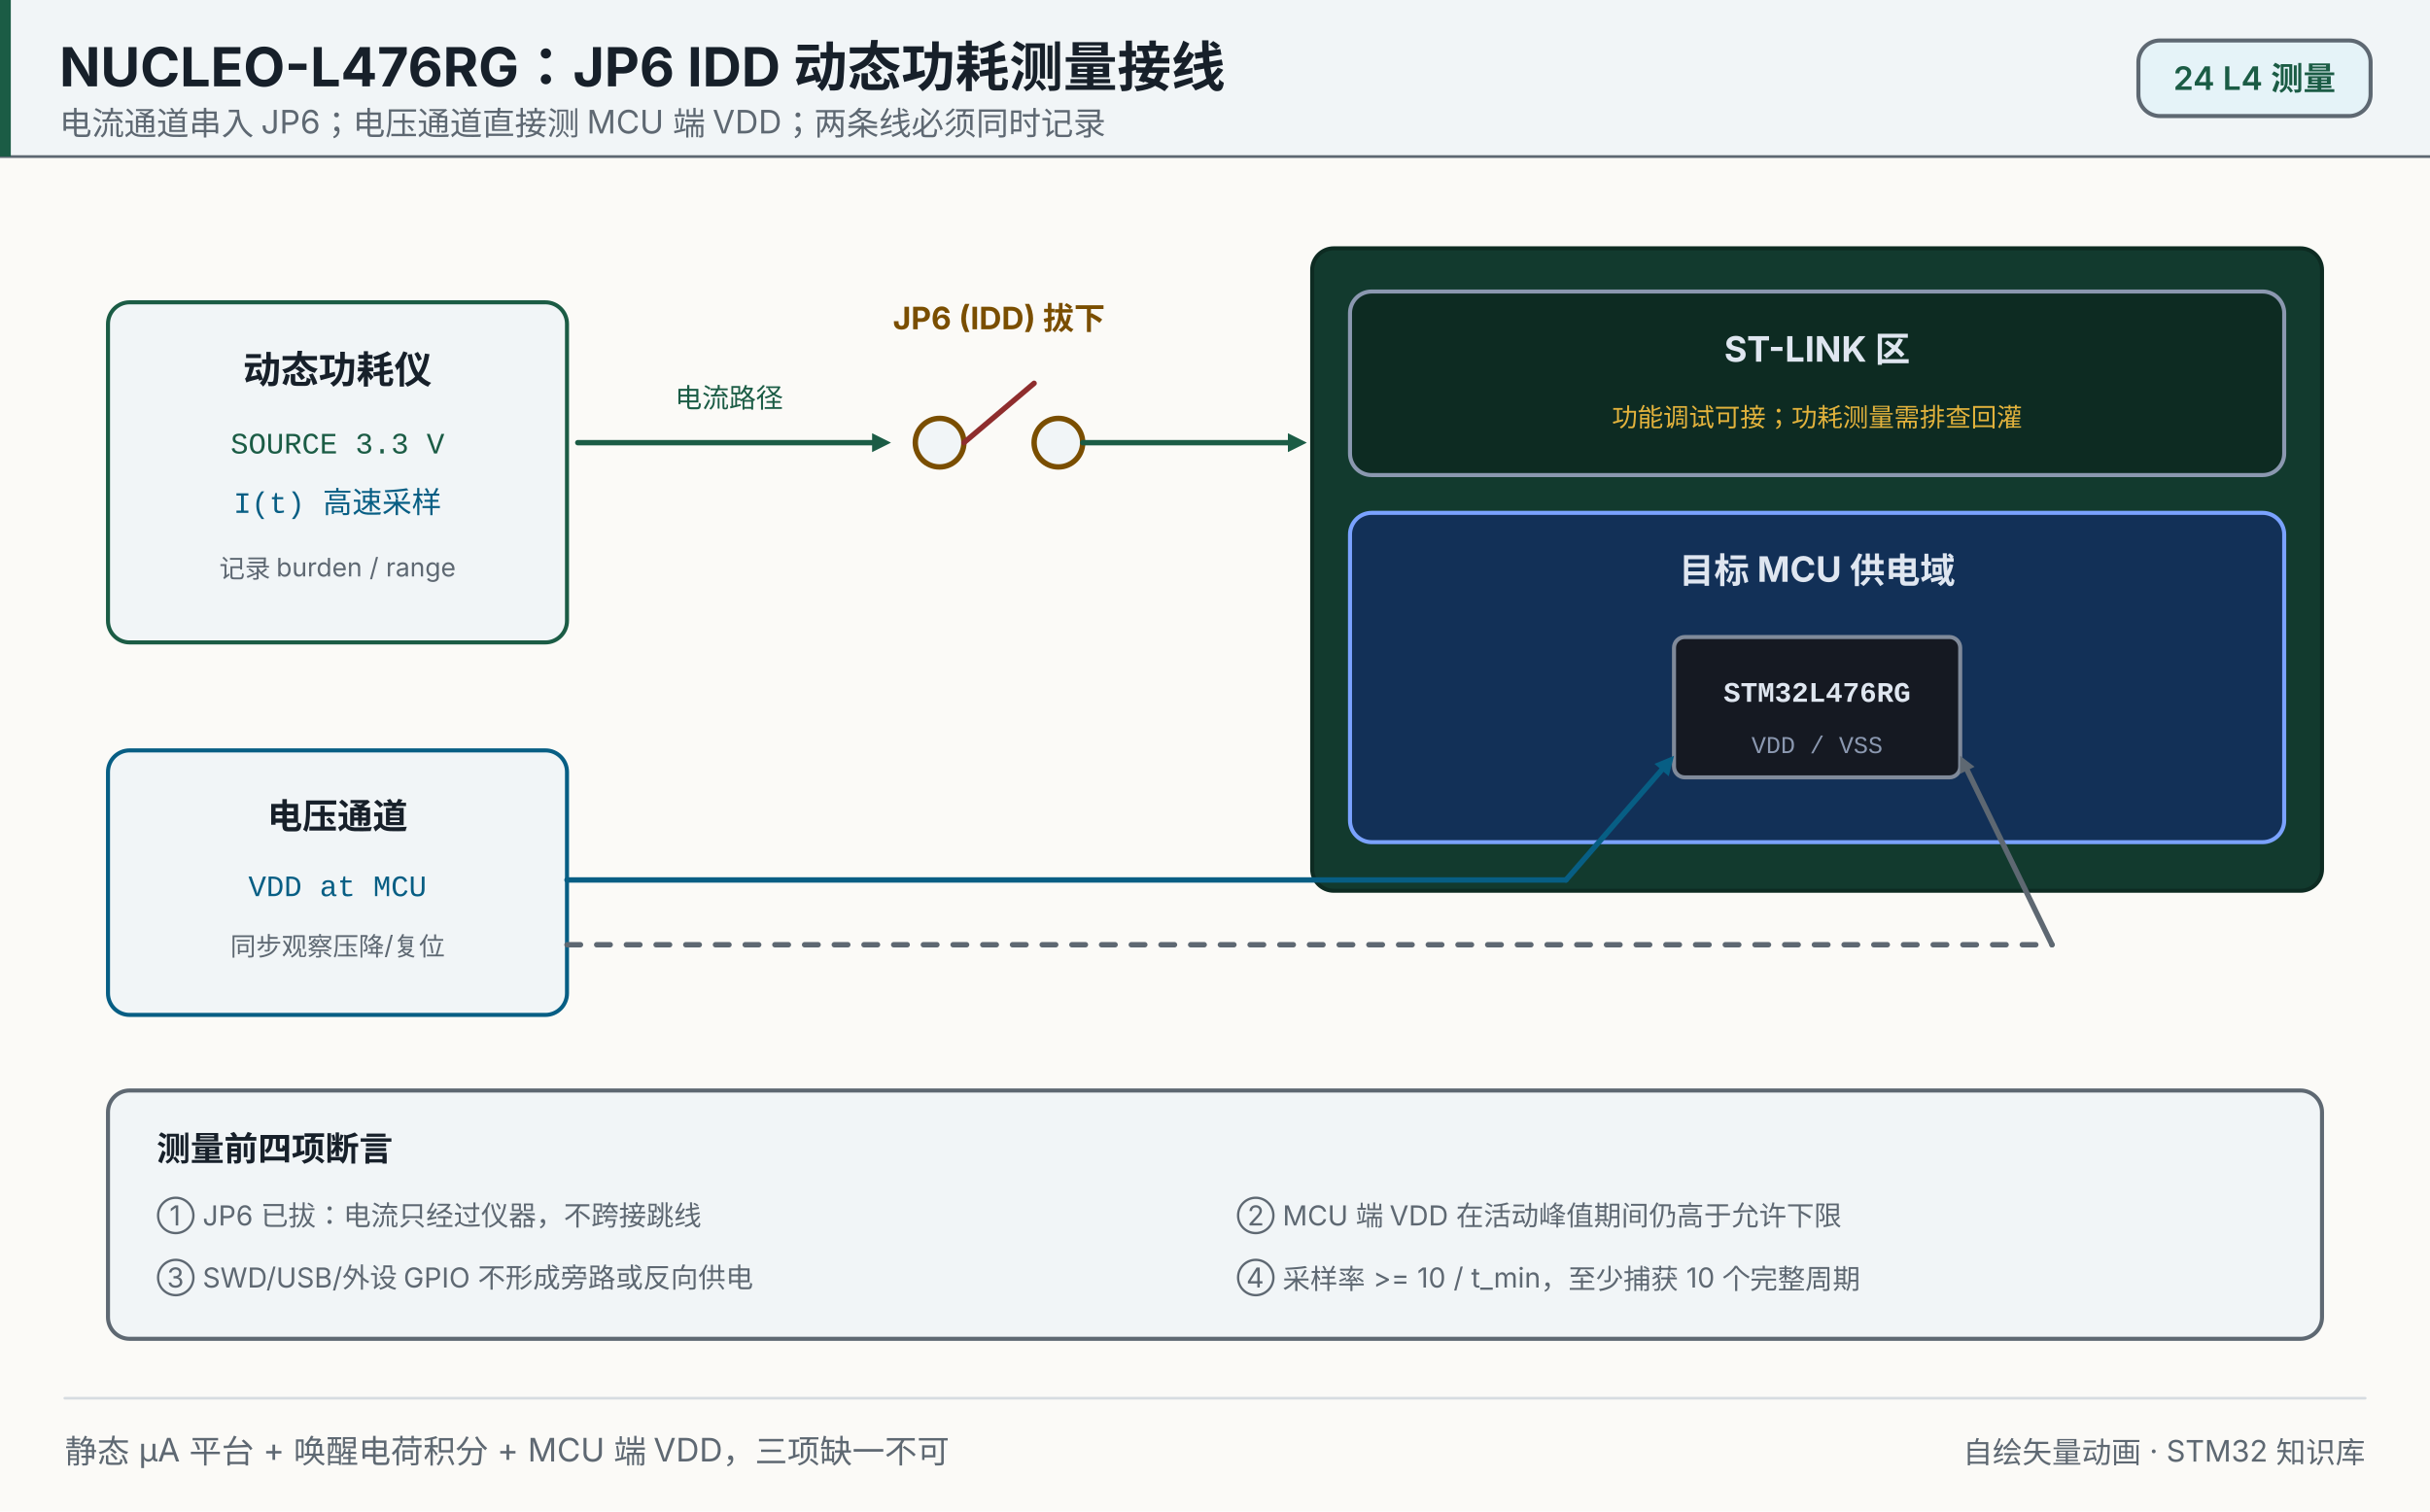
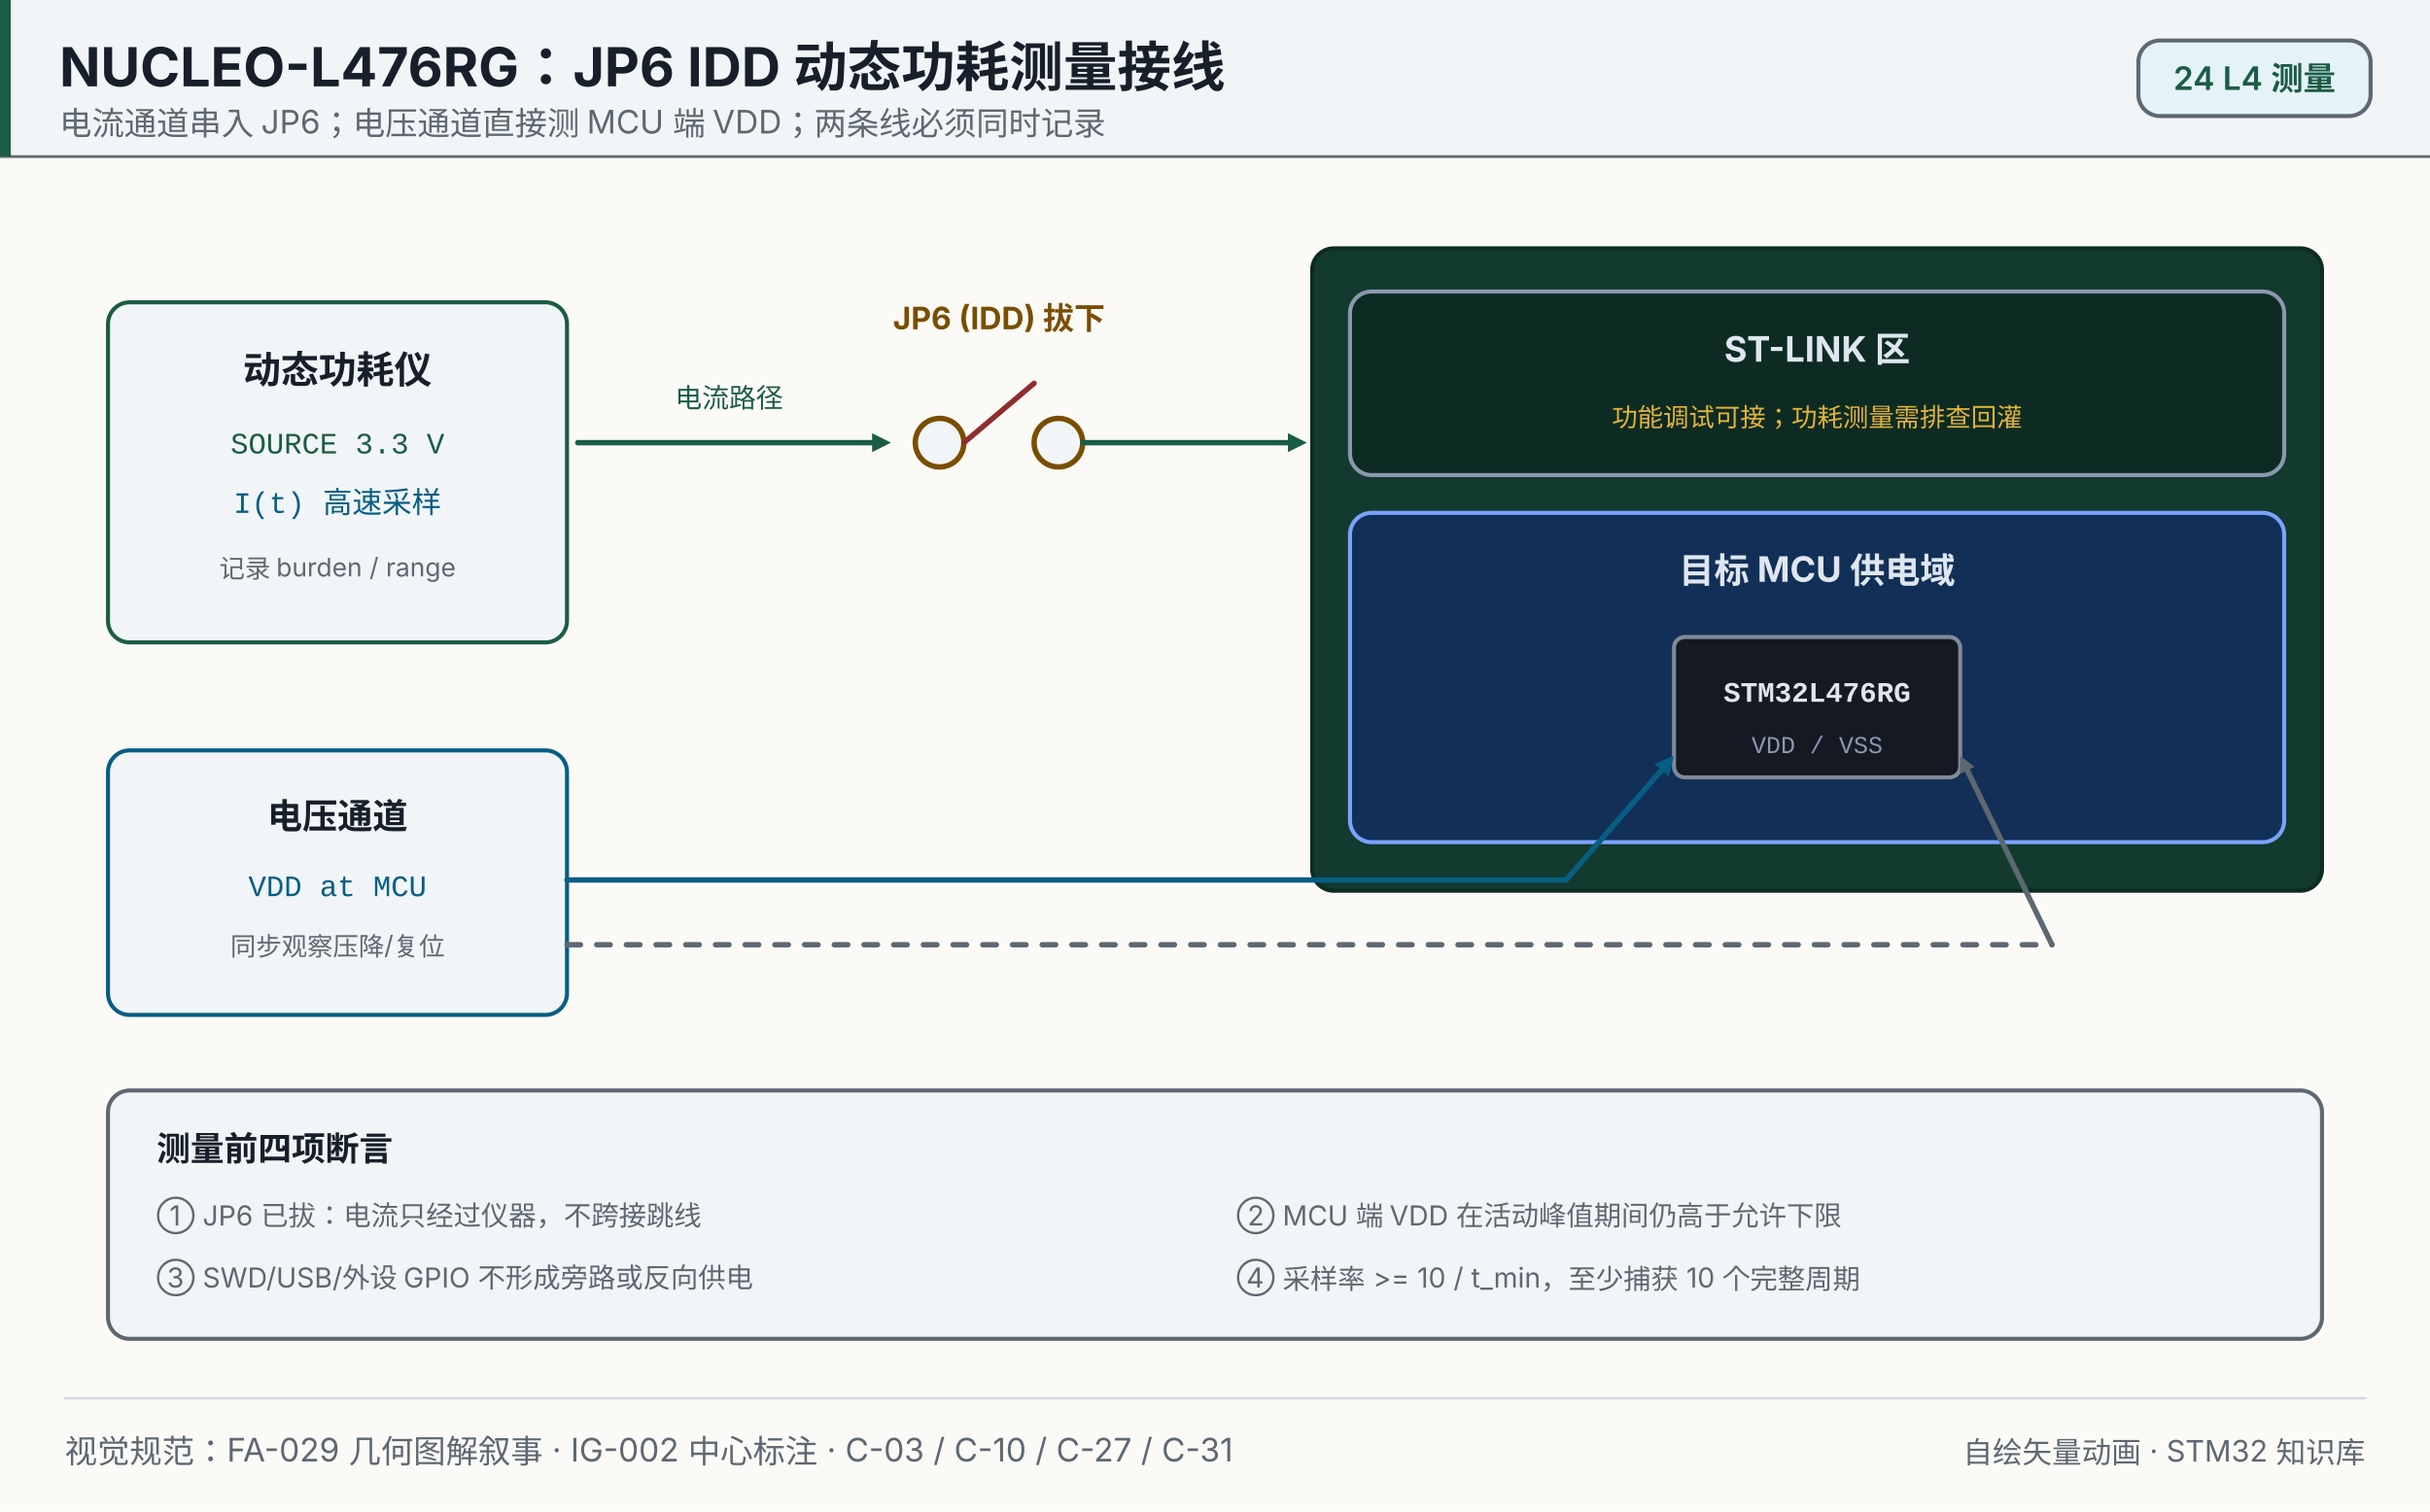
<svg xmlns="http://www.w3.org/2000/svg" width="900" height="560" viewBox="0 0 900 560" role="img" aria-label="NUCLEO-L476RG：JP6 IDD 动态功耗测量接线">
  <rect x="0" y="0" width="900" height="560" fill="#fbfaf7" />
  <rect x="0" y="0" width="900" height="58" fill="#f1f5f7" opacity="1" />
  <line x1="0" y1="58" x2="900" y2="58" stroke="#5e6872" stroke-width="1" stroke-linecap="round" opacity="1" />
  <rect x="0" y="0" width="4" height="58" fill="#1b5c45" opacity="1" />
  <text x="22" y="32" font-size="20" fill="#17202a" text-anchor="start" opacity="1" font-family="'PingFang SC','Hiragino Sans GB','Microsoft YaHei',system-ui,-apple-system,'Segoe UI',sans-serif" font-weight="700">NUCLEO-L476RG：JP6 IDD 动态功耗测量接线</text>
  <text x="22" y="50" font-size="12" fill="#5e6872" text-anchor="start" opacity="1" font-family="'PingFang SC','Hiragino Sans GB','Microsoft YaHei',system-ui,-apple-system,'Segoe UI',sans-serif">电流通道串入 JP6；电压通道直接测 MCU 端 VDD；两条线必须同时记录</text>
  <rect x="792" y="15" width="86" height="28" fill="#e5f3f8" opacity="1" rx="8" stroke="#5e6872" stroke-width="1.5" />
  <text x="835" y="33.32" font-size="12" fill="#1b5c45" text-anchor="middle" opacity="1" font-family="'PingFang SC','Hiragino Sans GB','Microsoft YaHei',system-ui,-apple-system,'Segoe UI',sans-serif" font-weight="600">24 L4 测量</text>
  <rect x="40" y="112" width="170" height="126" fill="#f1f5f7" opacity="1" rx="8" stroke="#1b5c45" stroke-width="1.5" />
  <text x="125" y="142" font-size="14" fill="#17202a" text-anchor="middle" opacity="1" font-family="'PingFang SC','Hiragino Sans GB','Microsoft YaHei',system-ui,-apple-system,'Segoe UI',sans-serif" font-weight="700">动态功耗仪</text>
  <text x="125" y="168" font-size="11" fill="#1b5c45" text-anchor="middle" opacity="1" font-family="ui-monospace,SFMono-Regular,'JetBrains Mono',Consolas,'Courier New',monospace">SOURCE 3.3 V</text>
  <text x="125" y="190" font-size="11" fill="#075e84" text-anchor="middle" opacity="1" font-family="ui-monospace,SFMono-Regular,'JetBrains Mono',Consolas,'Courier New',monospace">I(t) 高速采样</text>
  <text x="125" y="214" font-size="9.5" fill="#5e6872" text-anchor="middle" opacity="1" font-family="'PingFang SC','Hiragino Sans GB','Microsoft YaHei',system-ui,-apple-system,'Segoe UI',sans-serif">记录 burden / range</text>
  <line x1="214" y1="164" x2="323" y2="164" stroke="#1b5c45" stroke-width="2" stroke-linecap="round" opacity="1" />
  <polygon points="330.00,164.00 323.00,167.50 323.00,160.50" fill="#1b5c45" opacity="1" />
  <text x="270" y="151" font-size="10" fill="#1b5c45" text-anchor="middle" opacity="1" font-family="'PingFang SC','Hiragino Sans GB','Microsoft YaHei',system-ui,-apple-system,'Segoe UI',sans-serif">电流路径</text>
  <circle cx="348" cy="164" r="9" fill="#f1f5f7" opacity="1" stroke="#7a4e00" stroke-width="2" />
  <circle cx="392" cy="164" r="9" fill="#f1f5f7" opacity="1" stroke="#7a4e00" stroke-width="2" />
  <line x1="357" y1="164" x2="383" y2="142" stroke="#8f2d2d" stroke-width="2" stroke-linecap="round" opacity="1" />
  <text x="370" y="122" font-size="11.5" fill="#7a4e00" text-anchor="middle" opacity="1" font-family="'PingFang SC','Hiragino Sans GB','Microsoft YaHei',system-ui,-apple-system,'Segoe UI',sans-serif" font-weight="700">JP6 (IDD) 拔下</text>
  <line x1="401" y1="164" x2="477" y2="164" stroke="#1b5c45" stroke-width="2" stroke-linecap="round" opacity="1" />
  <polygon points="484.00,164.00 477.00,167.50 477.00,160.50" fill="#1b5c45" opacity="1" />
  <rect x="486" y="92" width="374" height="238" fill="#123a2e" opacity="1" rx="8" stroke="#0d2b22" stroke-width="1.5" />
  <rect x="500" y="108" width="346" height="68" fill="#0d2b22" opacity="1" rx="8" stroke="#8b98b0" stroke-width="1.5" />
  <text x="673" y="134" font-size="13" fill="#dfe6f0" text-anchor="middle" opacity="1" font-family="'PingFang SC','Hiragino Sans GB','Microsoft YaHei',system-ui,-apple-system,'Segoe UI',sans-serif" font-weight="700">ST-LINK 区</text>
  <text x="673" y="158" font-size="9.5" fill="#e2b23c" text-anchor="middle" opacity="1" font-family="'PingFang SC','Hiragino Sans GB','Microsoft YaHei',system-ui,-apple-system,'Segoe UI',sans-serif">功能调试可接；功耗测量需排查回灌</text>
  <rect x="500" y="190" width="346" height="122" fill="#123057" opacity="1" rx="8" stroke="#7aa2ff" stroke-width="1.5" />
  <text x="673" y="216" font-size="13" fill="#dfe6f0" text-anchor="middle" opacity="1" font-family="'PingFang SC','Hiragino Sans GB','Microsoft YaHei',system-ui,-apple-system,'Segoe UI',sans-serif" font-weight="700">目标 MCU 供电域</text>
  <rect x="620" y="236" width="106" height="52" fill="#151922" opacity="1" rx="4" stroke="#808a9a" stroke-width="1.5" />
  <text x="673" y="260" font-size="10.5" fill="#dfe6f0" text-anchor="middle" opacity="1" font-family="ui-monospace,SFMono-Regular,'JetBrains Mono',Consolas,'Courier New',monospace" font-weight="700">STM32L476RG</text>
  <text x="673" y="279" font-size="9" fill="#8b98b0" text-anchor="middle" opacity="1" font-family="ui-monospace,SFMono-Regular,'JetBrains Mono',Consolas,'Courier New',monospace">VDD / VSS</text>
  <rect x="40" y="278" width="170" height="98" fill="#f1f5f7" opacity="1" rx="8" stroke="#075e84" stroke-width="1.5" />
  <text x="125" y="307" font-size="13" fill="#17202a" text-anchor="middle" opacity="1" font-family="'PingFang SC','Hiragino Sans GB','Microsoft YaHei',system-ui,-apple-system,'Segoe UI',sans-serif" font-weight="700">电压通道</text>
  <text x="125" y="332" font-size="11" fill="#075e84" text-anchor="middle" opacity="1" font-family="ui-monospace,SFMono-Regular,'JetBrains Mono',Consolas,'Courier New',monospace">VDD at MCU</text>
  <text x="125" y="354" font-size="9.5" fill="#5e6872" text-anchor="middle" opacity="1" font-family="'PingFang SC','Hiragino Sans GB','Microsoft YaHei',system-ui,-apple-system,'Segoe UI',sans-serif">同步观察压降/复位</text>
  <line x1="210" y1="326" x2="580" y2="326" stroke="#075e84" stroke-width="2" stroke-linecap="round" opacity="1" />
  <line x1="580" y1="326" x2="615.407" y2="285.282" stroke="#075e84" stroke-width="2" stroke-linecap="round" opacity="1" />
  <polygon points="620.00,280.00 618.05,287.58 612.77,282.99" fill="#075e84" opacity="1" />
  <line x1="210" y1="350" x2="760" y2="350" stroke="#5e6872" stroke-width="2" stroke-linecap="round" opacity="1" stroke-dasharray="5 6" />
  <line x1="760" y1="350" x2="728.621" y2="285.397" stroke="#5e6872" stroke-width="2" stroke-linecap="round" opacity="1" />
  <polygon points="726.00,280.00 731.32,284.09 725.92,286.71" fill="#5e6872" opacity="1" />
  <rect x="40" y="404" width="820" height="92" fill="#f1f5f7" opacity="1" rx="8" stroke="#5e6872" stroke-width="1.5" />
  <text x="58" y="430" font-size="12.5" fill="#17202a" text-anchor="start" opacity="1" font-family="'PingFang SC','Hiragino Sans GB','Microsoft YaHei',system-ui,-apple-system,'Segoe UI',sans-serif" font-weight="700">测量前四项断言</text>
  <text x="58" y="454" font-size="10.2" fill="#5e6872" text-anchor="start" opacity="1" font-family="'PingFang SC','Hiragino Sans GB','Microsoft YaHei',system-ui,-apple-system,'Segoe UI',sans-serif">① JP6 已拔：电流只经过仪器，不跨接跳线</text>
  <text x="458" y="454" font-size="10.2" fill="#5e6872" text-anchor="start" opacity="1" font-family="'PingFang SC','Hiragino Sans GB','Microsoft YaHei',system-ui,-apple-system,'Segoe UI',sans-serif">② MCU 端 VDD 在活动峰值期间仍高于允许下限</text>
  <text x="58" y="477" font-size="10.2" fill="#5e6872" text-anchor="start" opacity="1" font-family="'PingFang SC','Hiragino Sans GB','Microsoft YaHei',system-ui,-apple-system,'Segoe UI',sans-serif">③ SWD/USB/外设 GPIO 不形成旁路或反向供电</text>
  <text x="458" y="477" font-size="10.2" fill="#5e6872" text-anchor="start" opacity="1" font-family="'PingFang SC','Hiragino Sans GB','Microsoft YaHei',system-ui,-apple-system,'Segoe UI',sans-serif">④ 采样率 &gt;= 10 / t_min，至少捕获 10 个完整周期</text>
  <line x1="24" y1="518" x2="876" y2="518" stroke="#d7dce1" stroke-width="1" stroke-linecap="round" opacity="1" />
-   <text x="24" y="542" font-size="12" fill="#5e6872" text-anchor="start" opacity="1" font-family="'PingFang SC','Hiragino Sans GB','Microsoft YaHei',system-ui,-apple-system,'Segoe UI',sans-serif">静态 µA 平台 + 唤醒电荷积分 + MCU 端 VDD，三项缺一不可</text>
+   <text x="24" y="542" font-size="12" fill="#5e6872" text-anchor="start" opacity="1" font-family="'PingFang SC','Hiragino Sans GB','Microsoft YaHei',system-ui,-apple-system,'Segoe UI',sans-serif">视觉规范：FA-029 几何图解叙事 · IG-002 中心标注 · C-03 / C-10 / C-27 / C-31</text>
  <text x="876" y="542" font-size="11" fill="#5e6872" text-anchor="end" opacity="1" font-family="'PingFang SC','Hiragino Sans GB','Microsoft YaHei',system-ui,-apple-system,'Segoe UI',sans-serif">自绘矢量动画 · STM32 知识库</text>
</svg>
